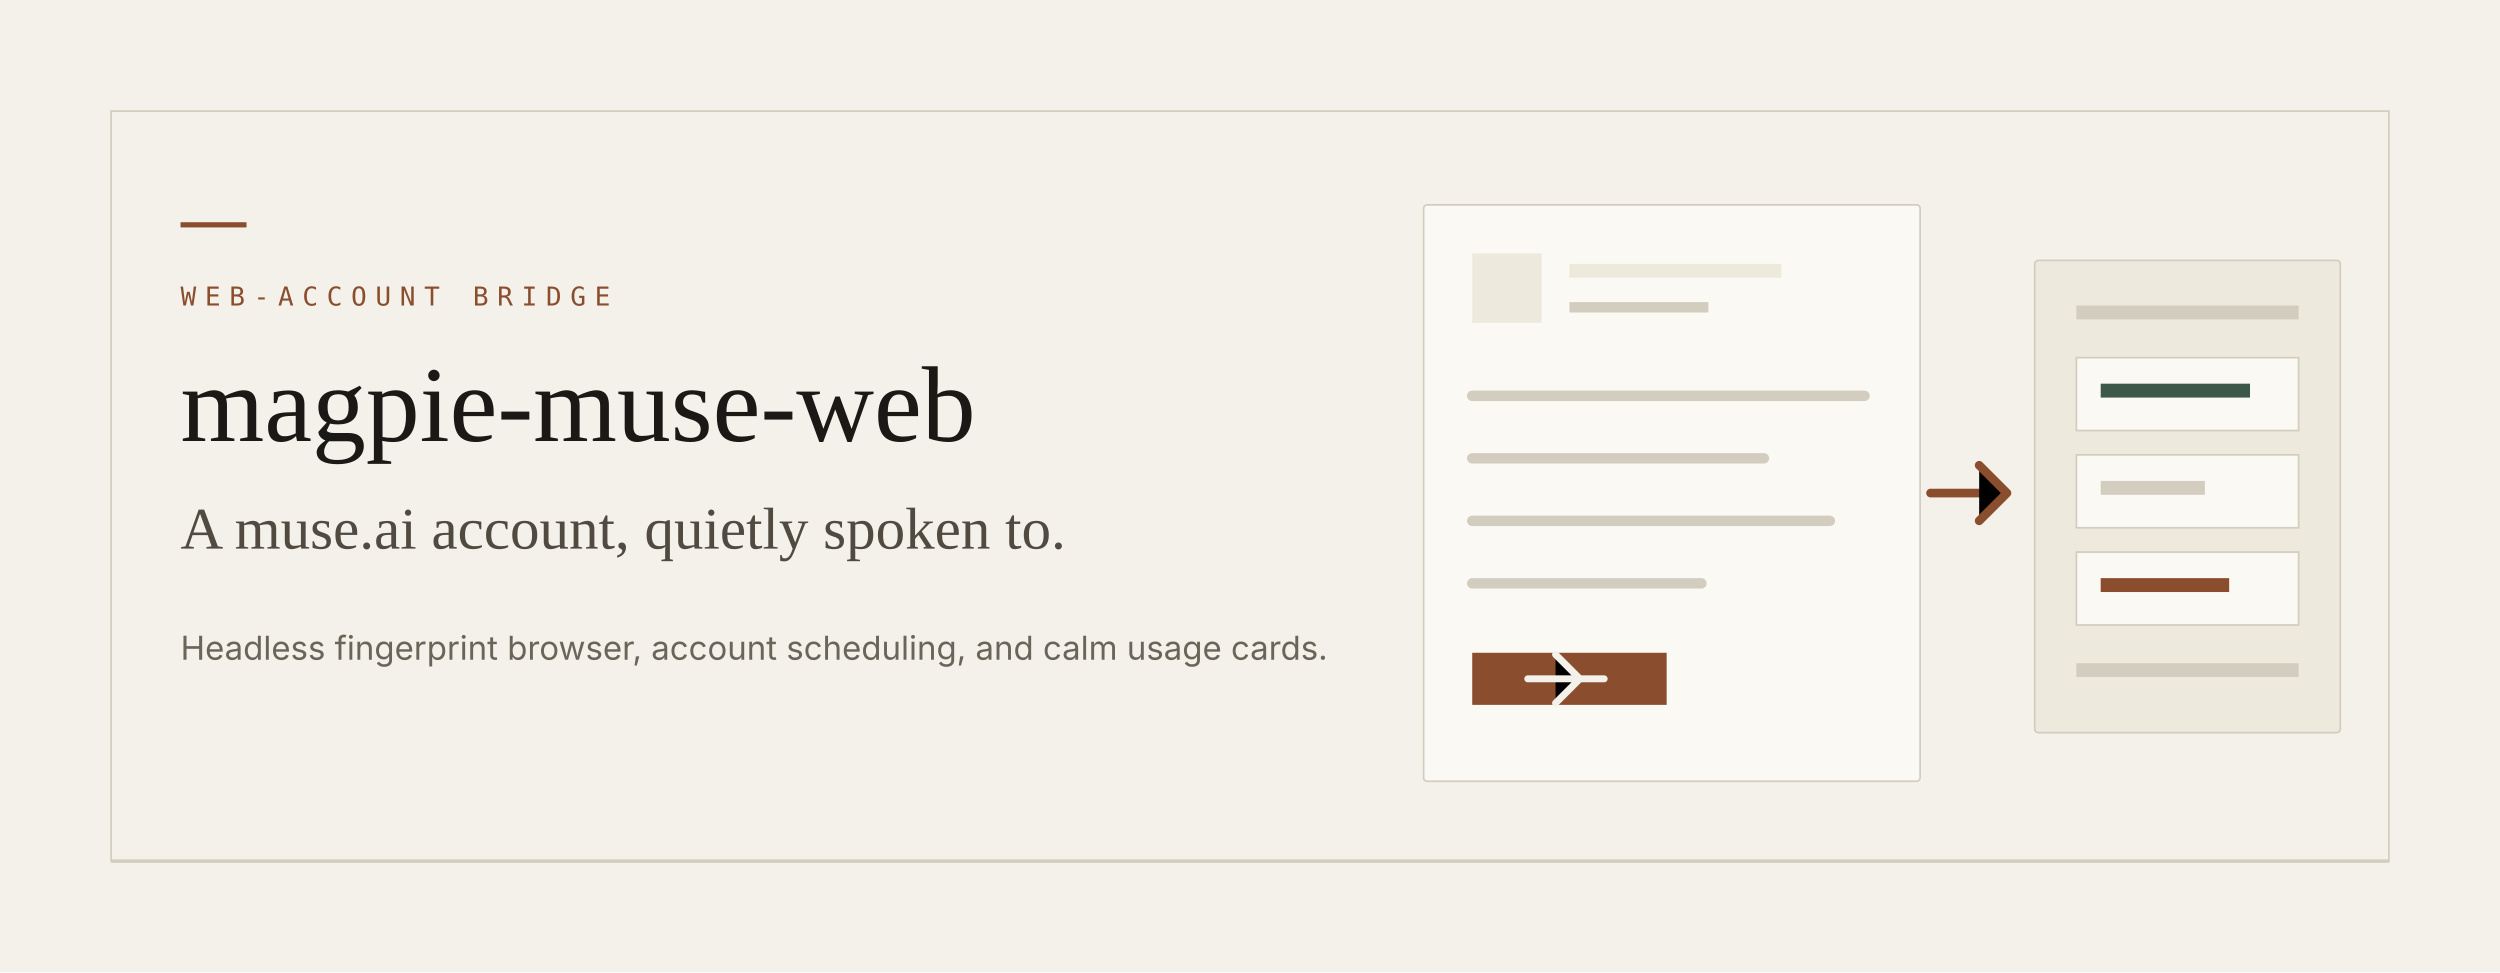
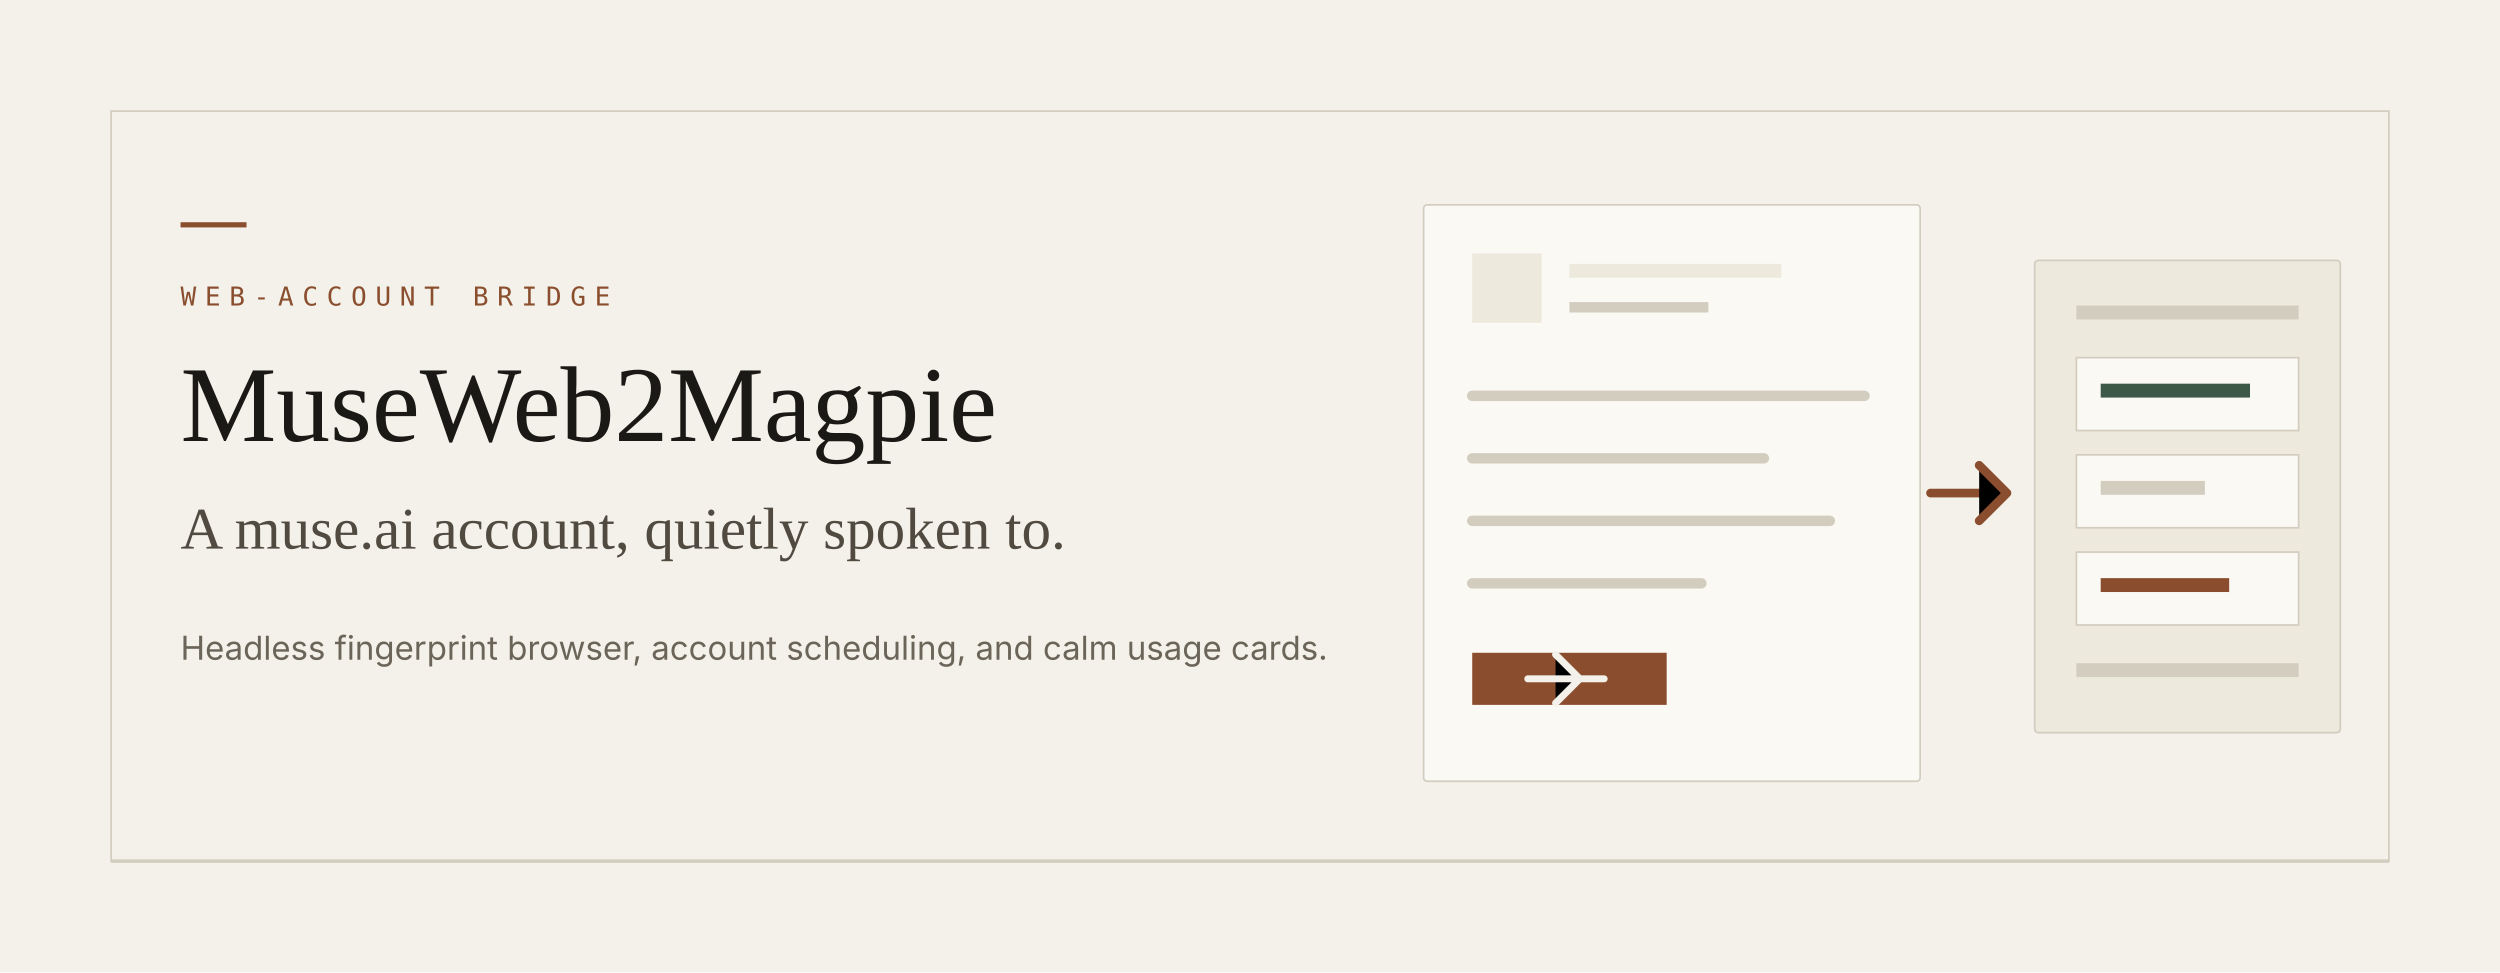
- <svg xmlns="http://www.w3.org/2000/svg" viewBox="0 0 1440 560" role="img" aria-label="magpie-muse-web bridges a muse.ai web account into a Magpie provider through a local headless fingerprint browser">
+ <svg xmlns="http://www.w3.org/2000/svg" viewBox="0 0 1440 560" role="img" aria-label="MuseWeb2Magpie bridges a muse.ai web account into a Magpie provider through a local headless fingerprint browser">
  <rect width="1440" height="560" fill="#F3F1E9" />
  <rect x="64" y="64" width="1312" height="432" fill="none" stroke="#D3CDC0" />
  <rect x="104" y="128" width="38" height="3" fill="#8A4E2E" />
  <text x="104" y="176" font-family="ui-monospace, Consolas, monospace" font-size="15" letter-spacing="5" fill="#8A4E2E">WEB-ACCOUNT BRIDGE</text>
-   <text x="104" y="254" font-family="Georgia, 'Times New Roman', serif" font-size="62" fill="#1B1915">magpie-muse-web</text>
+   <text x="104" y="254" font-family="Georgia, 'Times New Roman', serif" font-size="62" fill="#1B1915">MuseWeb2Magpie</text>
  <text x="104" y="316" font-family="Georgia, 'Times New Roman', serif" font-size="34" fill="#504A41">A muse.ai account, quietly spoken to.</text>
  <text x="104" y="380" font-family="Inter, Segoe UI, sans-serif" font-size="19" fill="#6B6459">Headless fingerprint browser, account scheduling, and calm usage cards.</text>
  <rect x="820" y="118" width="286" height="332" rx="2" fill="#FBF9F3" stroke="#D3CDC0" />
  <rect x="848" y="146" width="40" height="40" fill="#EDE9DD" />
  <rect x="904" y="152" width="122" height="8" fill="#EDE9DD" />
  <rect x="904" y="174" width="80" height="6" fill="#D3CDC0" />
  <path d="M848 228h226M848 264h168M848 300h206M848 336h132" stroke="#D3CDC0" stroke-width="6" stroke-linecap="round" />
  <rect x="848" y="376" width="112" height="30" fill="#8A4E2E" />
  <path d="M880 391h44M896 377l14 14-14 14" stroke="#F3F1E9" stroke-width="4" stroke-linecap="round" stroke-linejoin="round" />
  <path d="M1112 284h38" stroke="#8A4E2E" stroke-width="5" stroke-linecap="round" />
  <path d="m1140 268 16 16-16 16" stroke="#8A4E2E" stroke-width="5" stroke-linecap="round" stroke-linejoin="round" />
  <rect x="1172" y="150" width="176" height="272" rx="2" fill="#EDE9DD" stroke="#D3CDC0" />
  <rect x="1196" y="176" width="128" height="8" fill="#D3CDC0" />
  <rect x="1196" y="206" width="128" height="42" fill="#FBF9F3" stroke="#D3CDC0" />
  <rect x="1210" y="221" width="86" height="8" fill="#3C5847" />
  <rect x="1196" y="262" width="128" height="42" fill="#FBF9F3" stroke="#D3CDC0" />
  <rect x="1210" y="277" width="60" height="8" fill="#D3CDC0" />
  <rect x="1196" y="318" width="128" height="42" fill="#FBF9F3" stroke="#D3CDC0" />
  <rect x="1210" y="333" width="74" height="8" fill="#8A4E2E" />
  <rect x="1196" y="382" width="128" height="8" fill="#D3CDC0" />
  <path d="M64 496h1312" stroke="#D3CDC0" stroke-width="2" />
</svg>
